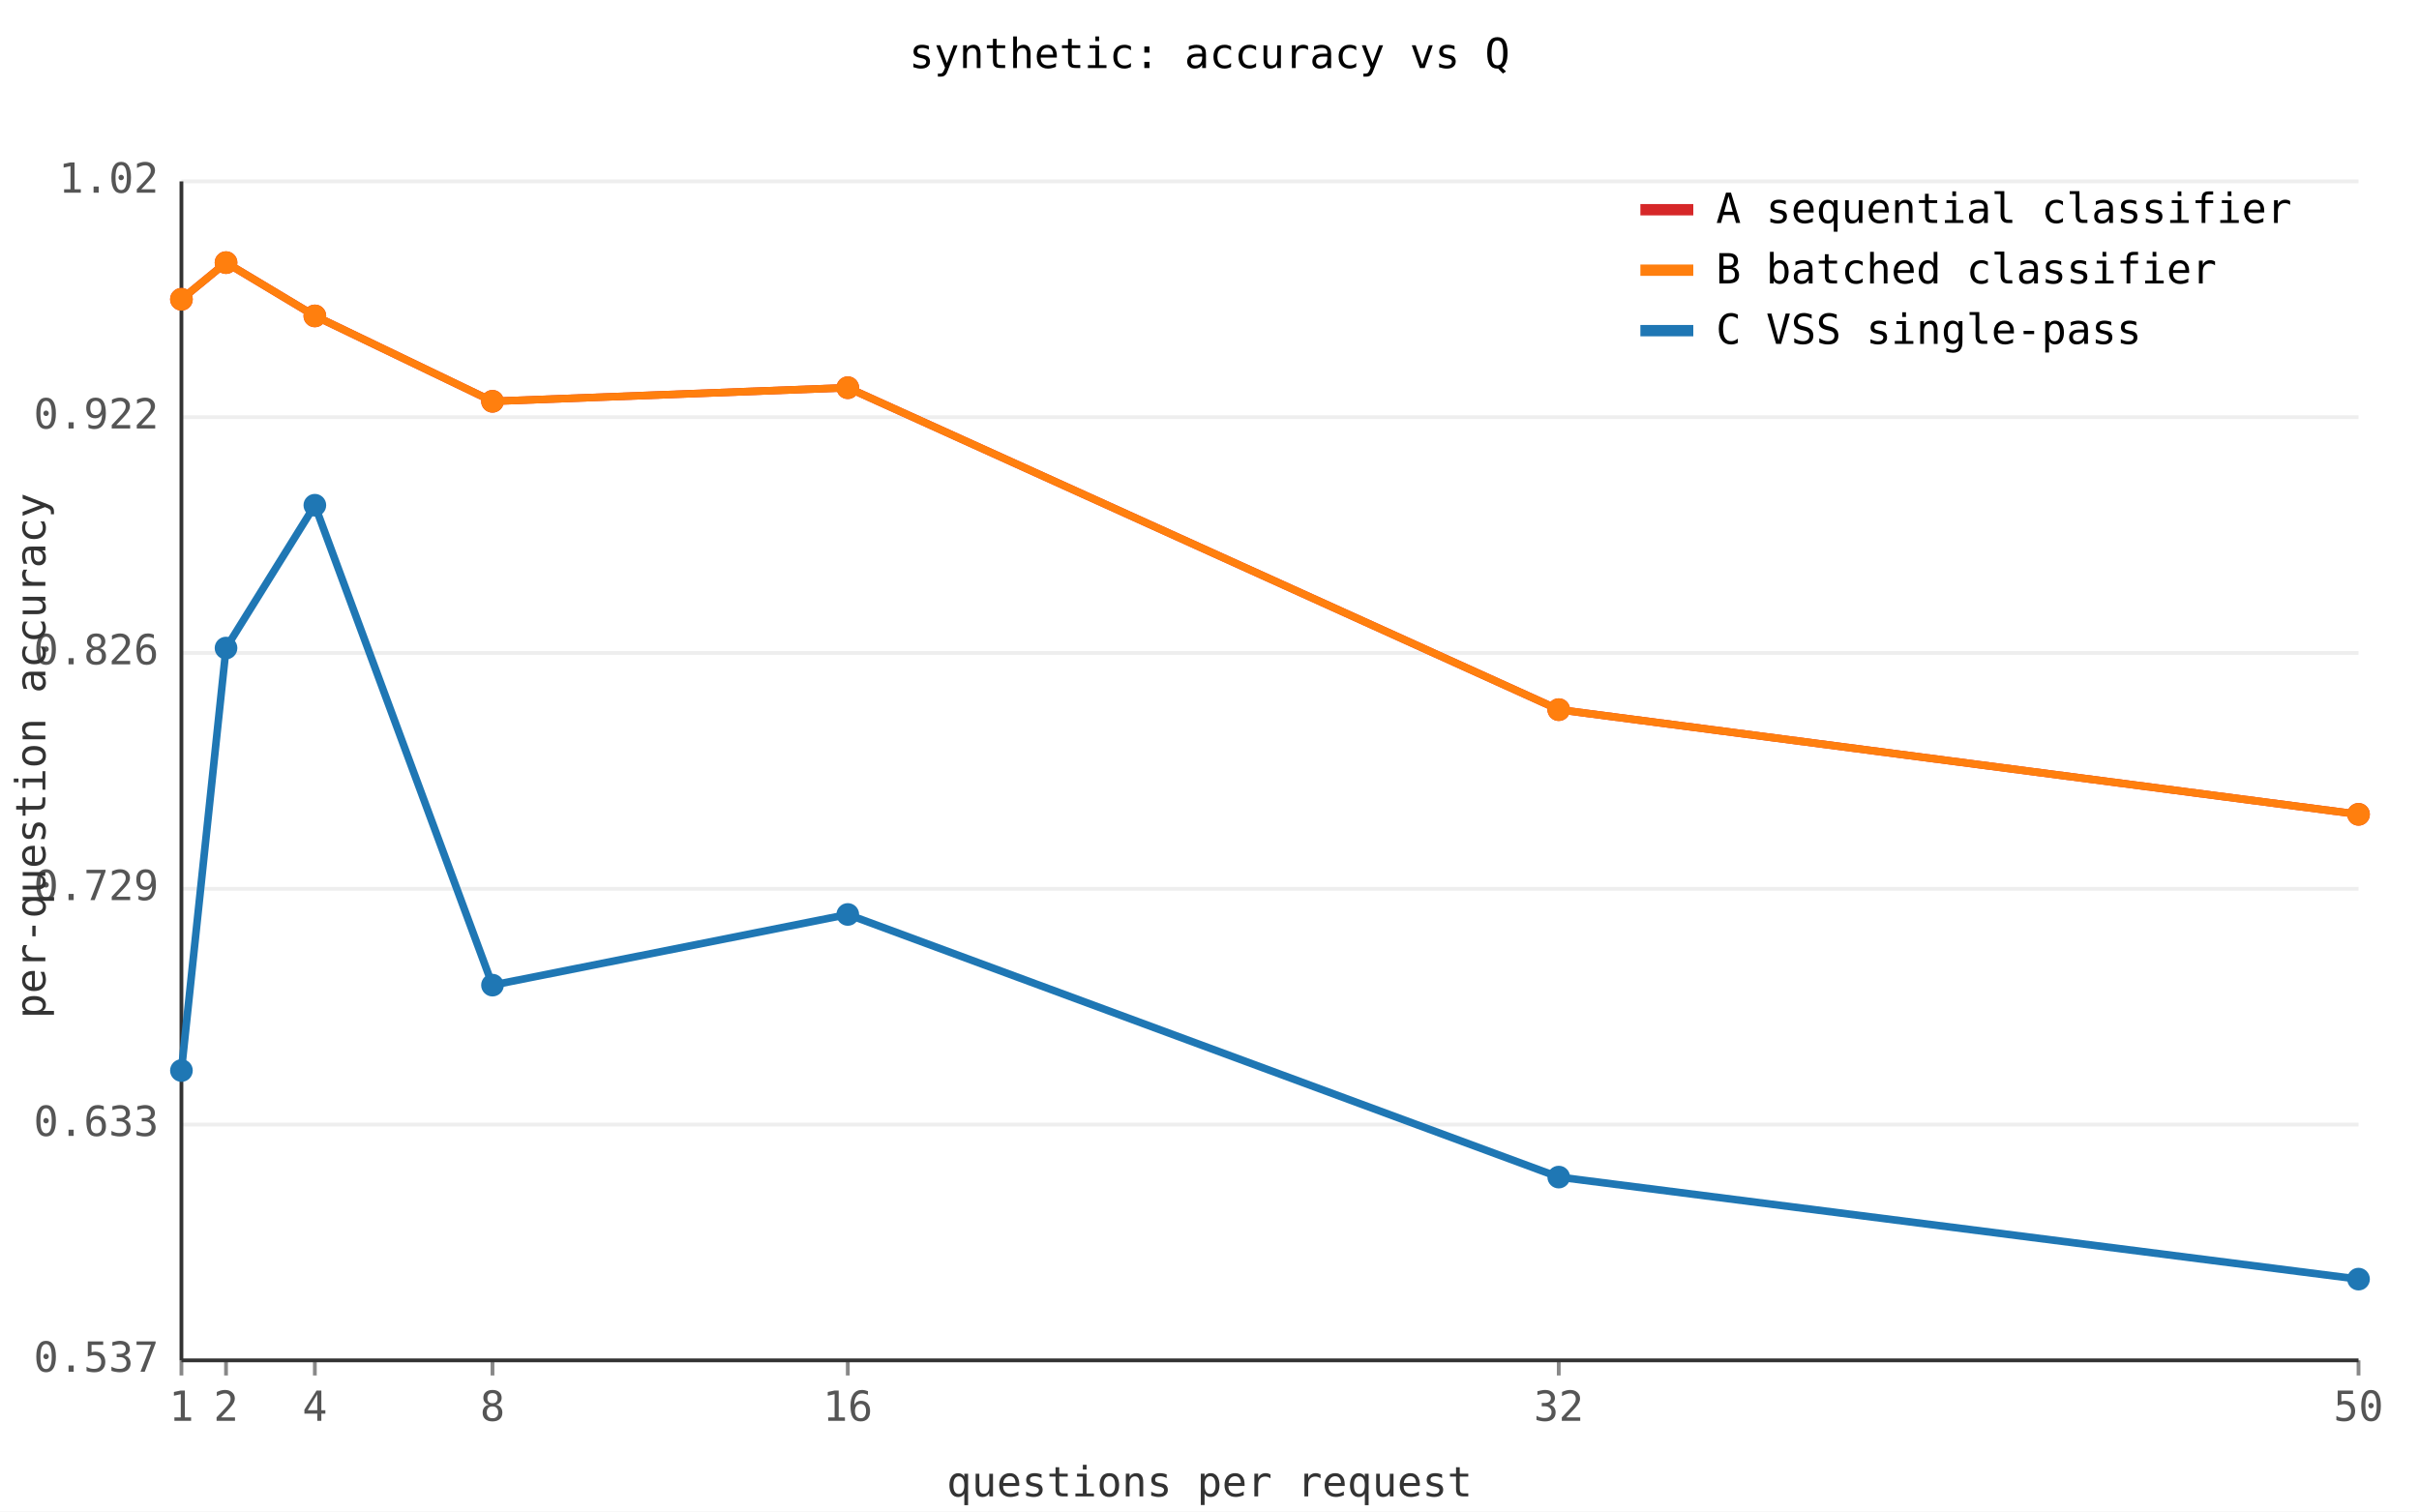
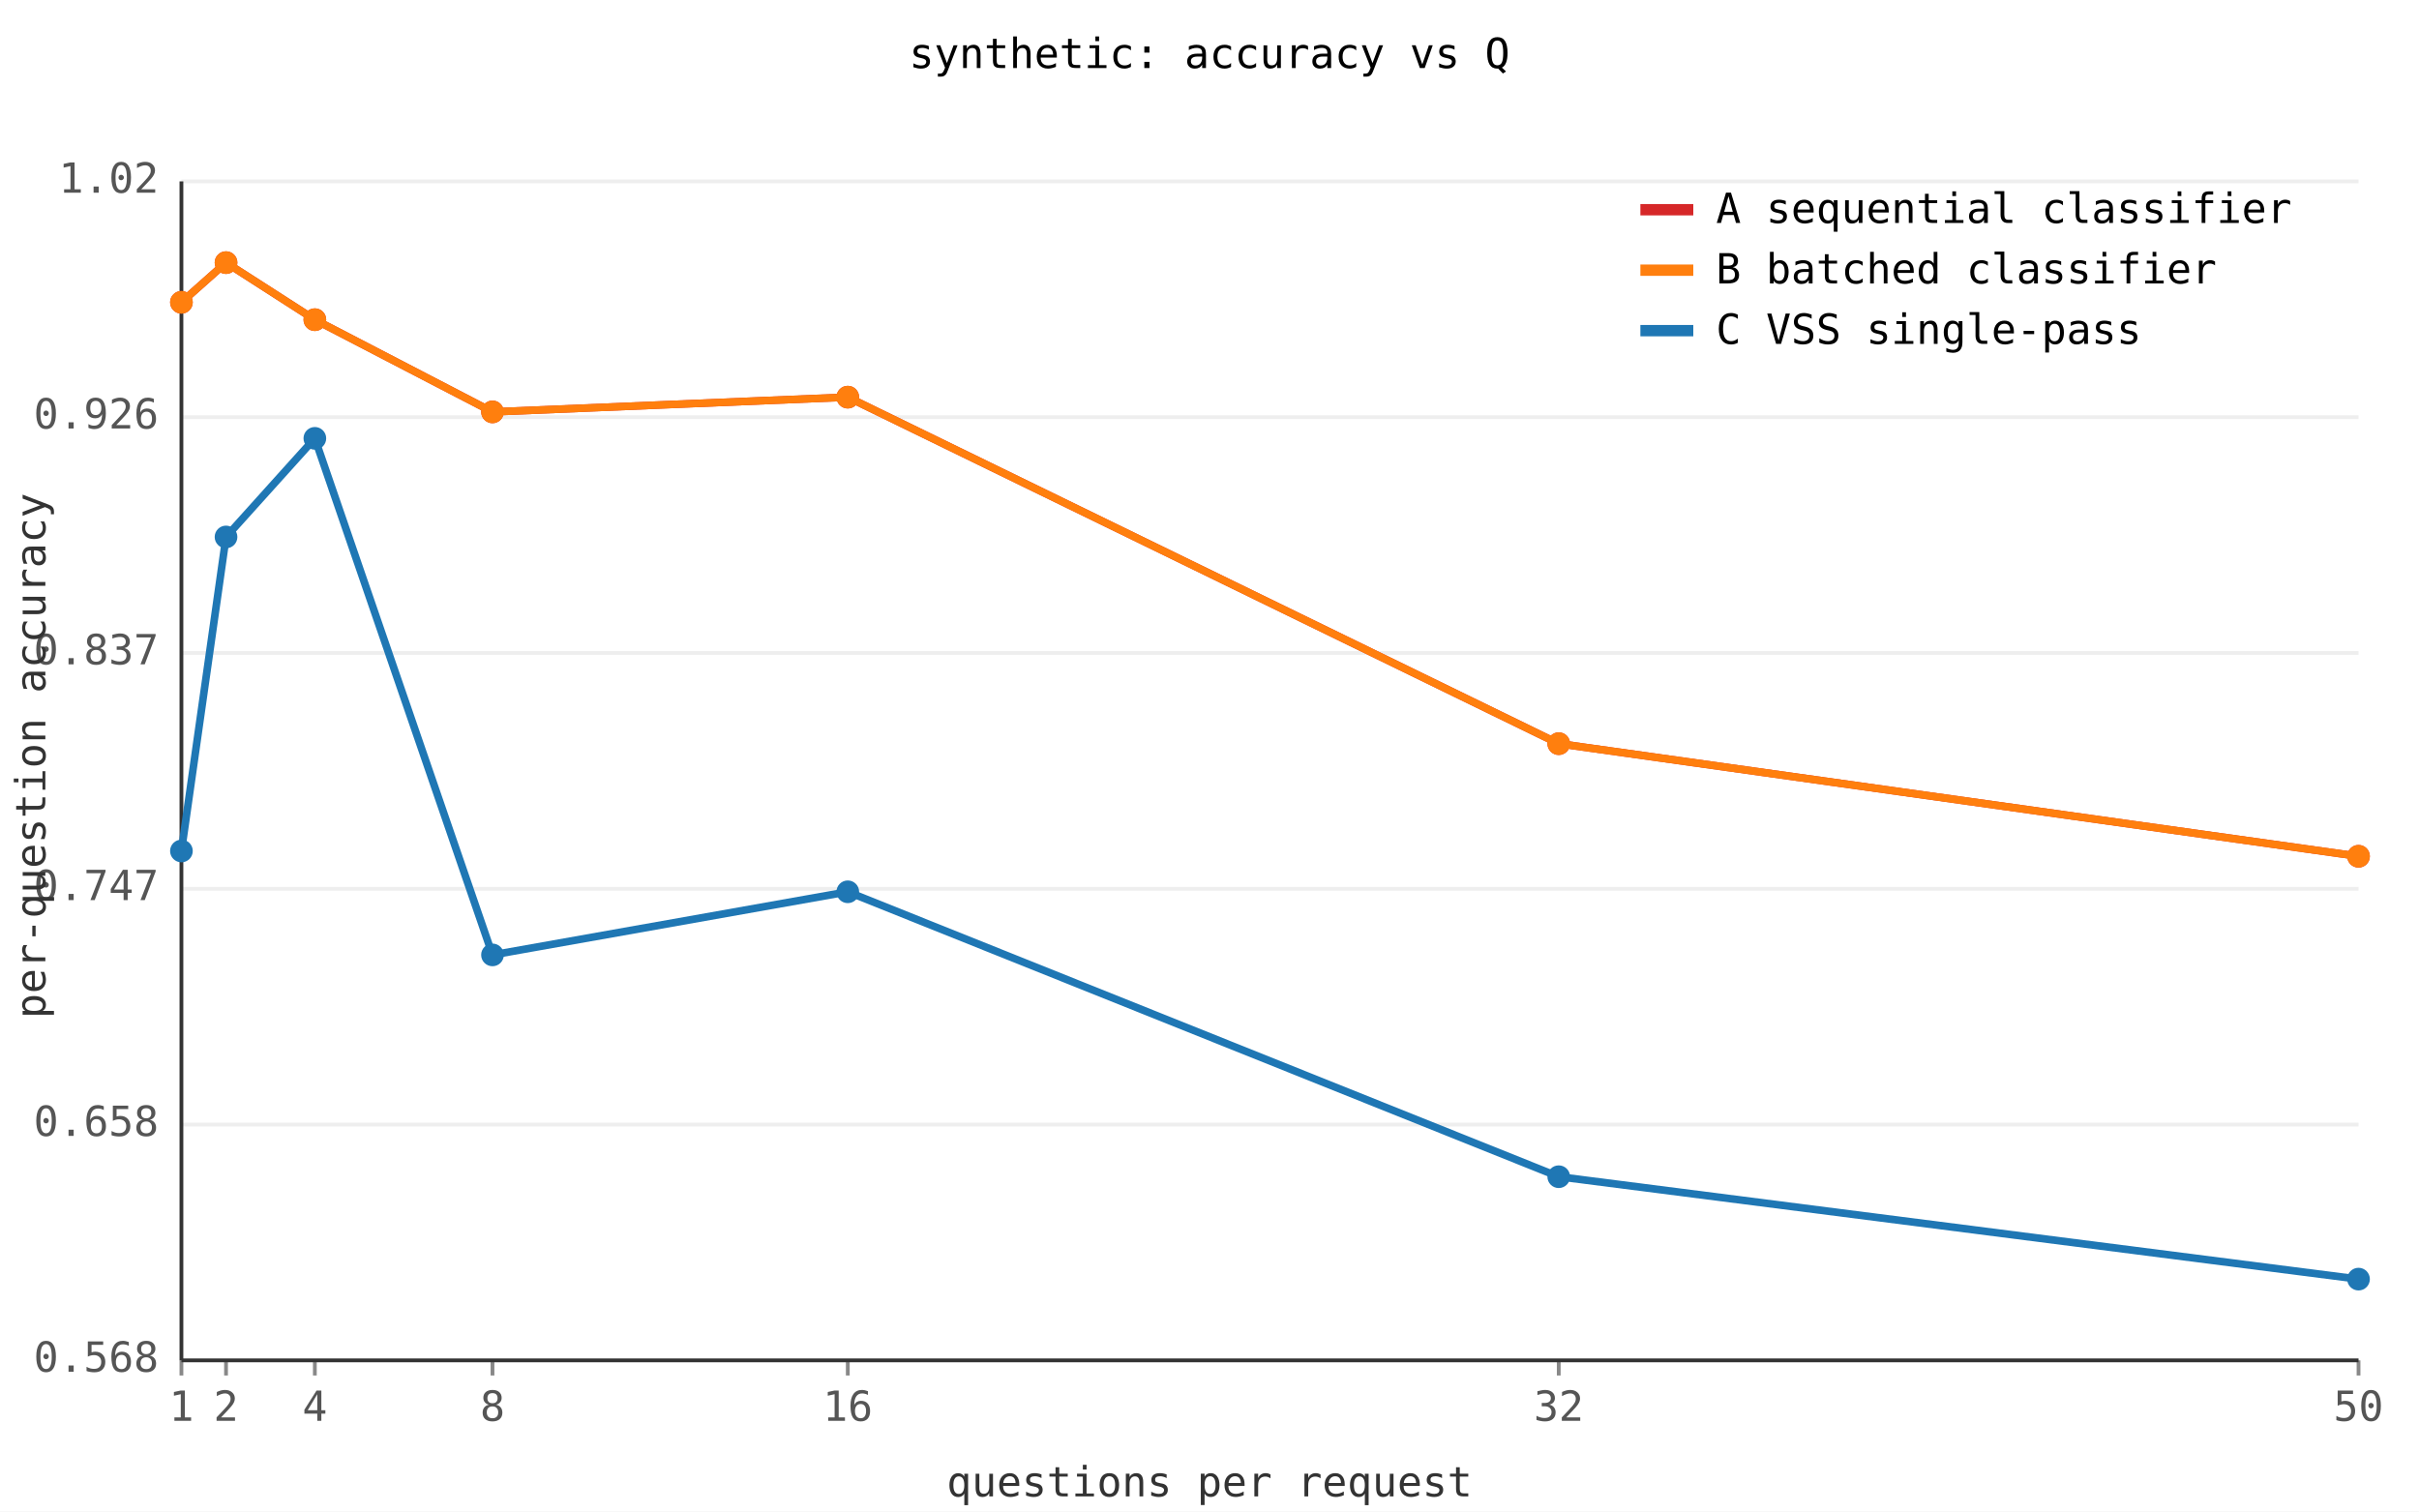
<svg xmlns="http://www.w3.org/2000/svg" viewBox="0 0 640 400" font-family="monospace" font-size="11">
  <rect width="640" height="400" fill="white" />
  <text x="320.0" y="18" text-anchor="middle">synthetic: accuracy vs Q</text>
  <line x1="48" y1="360.0" x2="624" y2="360.0" stroke="#eee" />
-   <text x="42" y="363.0" text-anchor="end" fill="#555">0.537</text>
+   <text x="42" y="363.0" text-anchor="end" fill="#555">0.568</text>
  <line x1="48" y1="297.6" x2="624" y2="297.6" stroke="#eee" />
-   <text x="42" y="300.6" text-anchor="end" fill="#555">0.633</text>
+   <text x="42" y="300.6" text-anchor="end" fill="#555">0.658</text>
  <line x1="48" y1="235.2" x2="624" y2="235.2" stroke="#eee" />
-   <text x="42" y="238.2" text-anchor="end" fill="#555">0.729</text>
+   <text x="42" y="238.2" text-anchor="end" fill="#555">0.747</text>
  <line x1="48" y1="172.8" x2="624" y2="172.8" stroke="#eee" />
-   <text x="42" y="175.8" text-anchor="end" fill="#555">0.826</text>
+   <text x="42" y="175.8" text-anchor="end" fill="#555">0.837</text>
  <line x1="48" y1="110.4" x2="624" y2="110.4" stroke="#eee" />
-   <text x="42" y="113.4" text-anchor="end" fill="#555">0.922</text>
+   <text x="42" y="113.4" text-anchor="end" fill="#555">0.926</text>
  <line x1="48" y1="48.0" x2="624" y2="48.0" stroke="#eee" />
  <text x="42" y="51.0" text-anchor="end" fill="#555">1.02</text>
  <line x1="48.0" y1="360" x2="48.0" y2="364" stroke="#888" />
  <text x="48.0" y="376" text-anchor="middle" fill="#555">1</text>
  <line x1="59.8" y1="360" x2="59.8" y2="364" stroke="#888" />
  <text x="59.8" y="376" text-anchor="middle" fill="#555">2</text>
  <line x1="83.3" y1="360" x2="83.3" y2="364" stroke="#888" />
  <text x="83.3" y="376" text-anchor="middle" fill="#555">4</text>
  <line x1="130.3" y1="360" x2="130.3" y2="364" stroke="#888" />
  <text x="130.3" y="376" text-anchor="middle" fill="#555">8</text>
  <line x1="224.3" y1="360" x2="224.3" y2="364" stroke="#888" />
  <text x="224.3" y="376" text-anchor="middle" fill="#555">16</text>
  <line x1="412.4" y1="360" x2="412.4" y2="364" stroke="#888" />
  <text x="412.4" y="376" text-anchor="middle" fill="#555">32</text>
  <line x1="624.0" y1="360" x2="624.0" y2="364" stroke="#888" />
  <text x="624.0" y="376" text-anchor="middle" fill="#555">50</text>
  <line x1="48" y1="360" x2="624" y2="360" stroke="#333" />
  <line x1="48" y1="360" x2="48" y2="48" stroke="#333" />
  <text x="320.0" y="396" text-anchor="middle" fill="#333">questions per request</text>
  <text x="12" y="200.0" text-anchor="middle" fill="#333" transform="rotate(-90 12 200.0)">per-question accuracy</text>
-   <polyline points="48.0,79.2 59.8,69.5 83.3,83.6 130.3,106.2 224.3,102.6 412.4,187.8 624.0,215.5" fill="none" stroke="#d62728" stroke-width="2" />
-   <circle cx="48.0" cy="79.2" r="3" fill="#d62728" />
+   <polyline points="48.0,80.0 59.8,69.5 83.3,84.6 130.3,109.0 224.3,105.1 412.4,196.8 624.0,226.6" fill="none" stroke="#d62728" stroke-width="2" />
+   <circle cx="48.0" cy="80.0" r="3" fill="#d62728" />
  <circle cx="59.8" cy="69.5" r="3" fill="#d62728" />
-   <circle cx="83.3" cy="83.6" r="3" fill="#d62728" />
-   <circle cx="130.3" cy="106.2" r="3" fill="#d62728" />
-   <circle cx="224.3" cy="102.6" r="3" fill="#d62728" />
-   <circle cx="412.4" cy="187.8" r="3" fill="#d62728" />
-   <circle cx="624.0" cy="215.5" r="3" fill="#d62728" />
+   <circle cx="83.3" cy="84.6" r="3" fill="#d62728" />
+   <circle cx="130.3" cy="109.0" r="3" fill="#d62728" />
+   <circle cx="224.3" cy="105.1" r="3" fill="#d62728" />
+   <circle cx="412.4" cy="196.8" r="3" fill="#d62728" />
+   <circle cx="624.0" cy="226.6" r="3" fill="#d62728" />
  <rect x="434" y="54" width="14" height="3" fill="#d62728" />
  <text x="454" y="59">A sequential classifier</text>
-   <polyline points="48.0,79.2 59.8,69.5 83.3,83.6 130.3,106.2 224.3,102.6 412.4,187.8 624.0,215.5" fill="none" stroke="#ff7f0e" stroke-width="2" />
-   <circle cx="48.0" cy="79.2" r="3" fill="#ff7f0e" />
+   <polyline points="48.0,80.0 59.8,69.5 83.3,84.6 130.3,109.0 224.3,105.1 412.4,196.8 624.0,226.6" fill="none" stroke="#ff7f0e" stroke-width="2" />
+   <circle cx="48.0" cy="80.0" r="3" fill="#ff7f0e" />
  <circle cx="59.8" cy="69.5" r="3" fill="#ff7f0e" />
-   <circle cx="83.3" cy="83.6" r="3" fill="#ff7f0e" />
-   <circle cx="130.3" cy="106.2" r="3" fill="#ff7f0e" />
-   <circle cx="224.3" cy="102.6" r="3" fill="#ff7f0e" />
-   <circle cx="412.4" cy="187.8" r="3" fill="#ff7f0e" />
-   <circle cx="624.0" cy="215.5" r="3" fill="#ff7f0e" />
+   <circle cx="83.3" cy="84.6" r="3" fill="#ff7f0e" />
+   <circle cx="130.3" cy="109.0" r="3" fill="#ff7f0e" />
+   <circle cx="224.3" cy="105.1" r="3" fill="#ff7f0e" />
+   <circle cx="412.4" cy="196.8" r="3" fill="#ff7f0e" />
+   <circle cx="624.0" cy="226.6" r="3" fill="#ff7f0e" />
  <rect x="434" y="70" width="14" height="3" fill="#ff7f0e" />
  <text x="454" y="75">B batched classifier</text>
-   <polyline points="48.0,283.3 59.8,171.5 83.3,133.7 130.3,260.7 224.3,242.0 412.4,311.5 624.0,338.5" fill="none" stroke="#1f77b4" stroke-width="2" />
-   <circle cx="48.0" cy="283.3" r="3" fill="#1f77b4" />
-   <circle cx="59.8" cy="171.5" r="3" fill="#1f77b4" />
-   <circle cx="83.3" cy="133.7" r="3" fill="#1f77b4" />
-   <circle cx="130.3" cy="260.7" r="3" fill="#1f77b4" />
-   <circle cx="224.3" cy="242.0" r="3" fill="#1f77b4" />
-   <circle cx="412.4" cy="311.5" r="3" fill="#1f77b4" />
+   <polyline points="48.0,225.2 59.8,142.1 83.3,116.0 130.3,252.7 224.3,236.0 412.4,311.4 624.0,338.5" fill="none" stroke="#1f77b4" stroke-width="2" />
+   <circle cx="48.0" cy="225.2" r="3" fill="#1f77b4" />
+   <circle cx="59.8" cy="142.1" r="3" fill="#1f77b4" />
+   <circle cx="83.3" cy="116.0" r="3" fill="#1f77b4" />
+   <circle cx="130.3" cy="252.7" r="3" fill="#1f77b4" />
+   <circle cx="224.3" cy="236.0" r="3" fill="#1f77b4" />
+   <circle cx="412.4" cy="311.4" r="3" fill="#1f77b4" />
  <circle cx="624.0" cy="338.5" r="3" fill="#1f77b4" />
  <rect x="434" y="86" width="14" height="3" fill="#1f77b4" />
  <text x="454" y="91">C VSS single-pass</text>
</svg>
